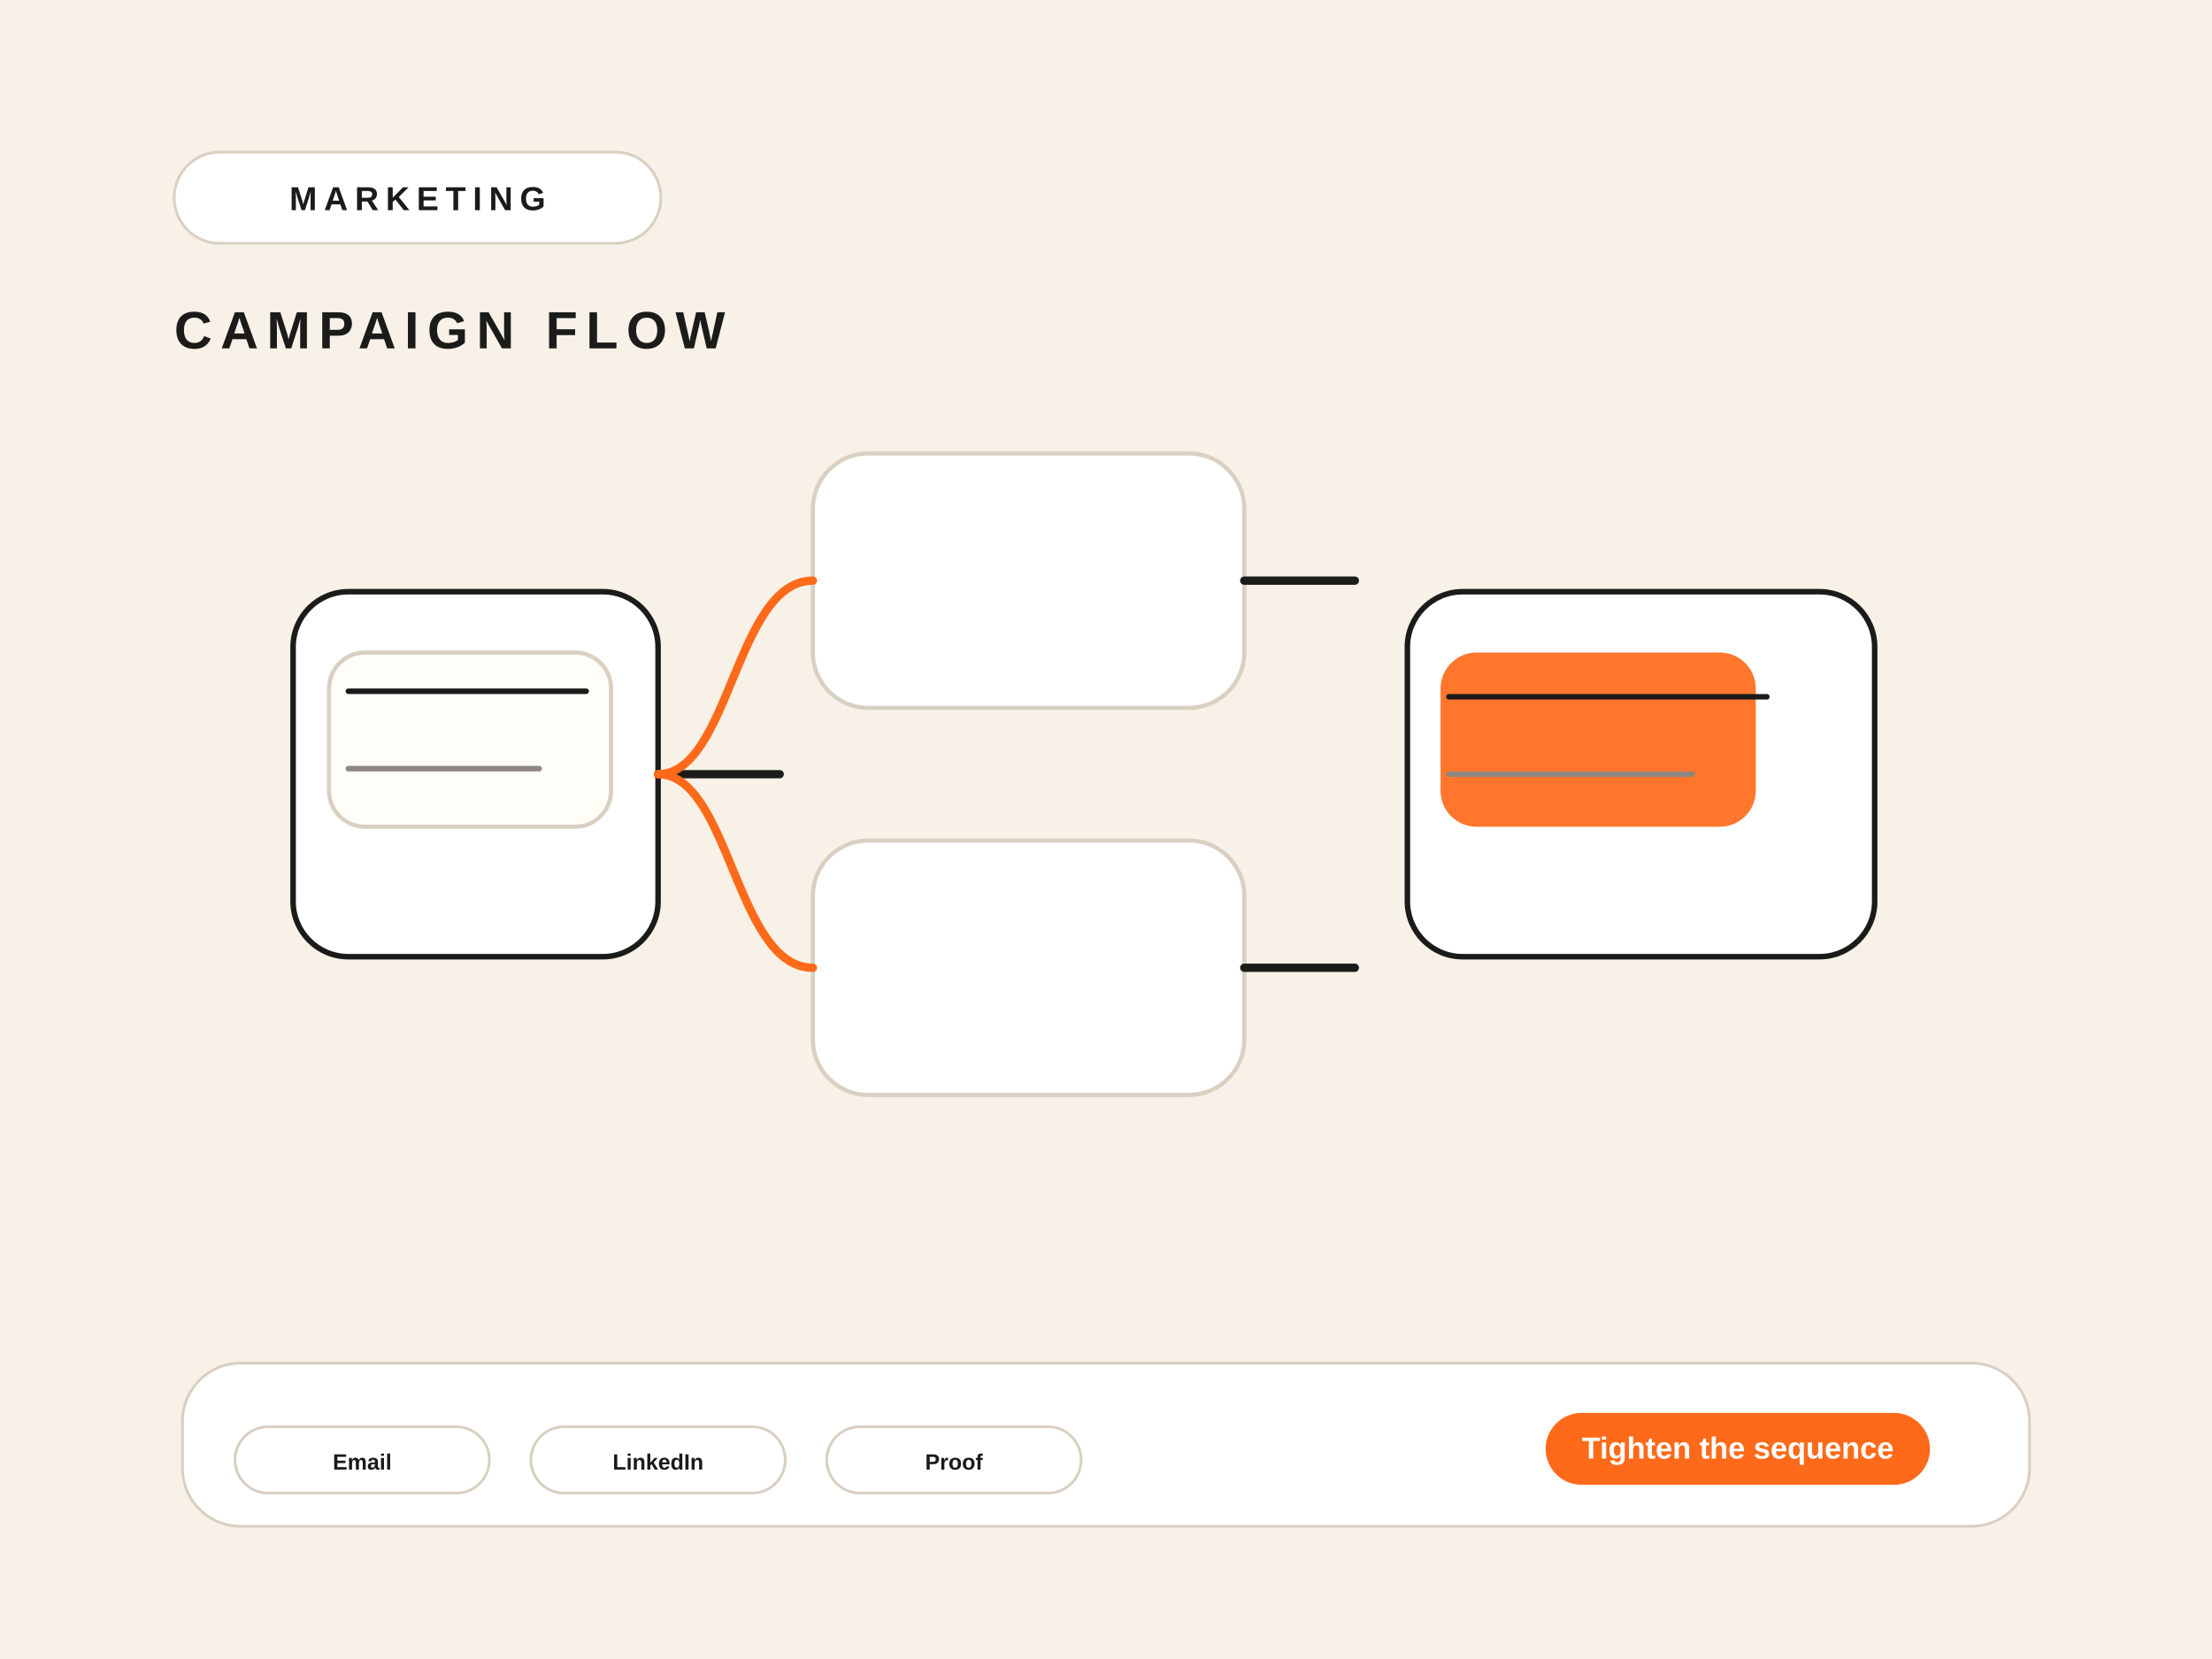
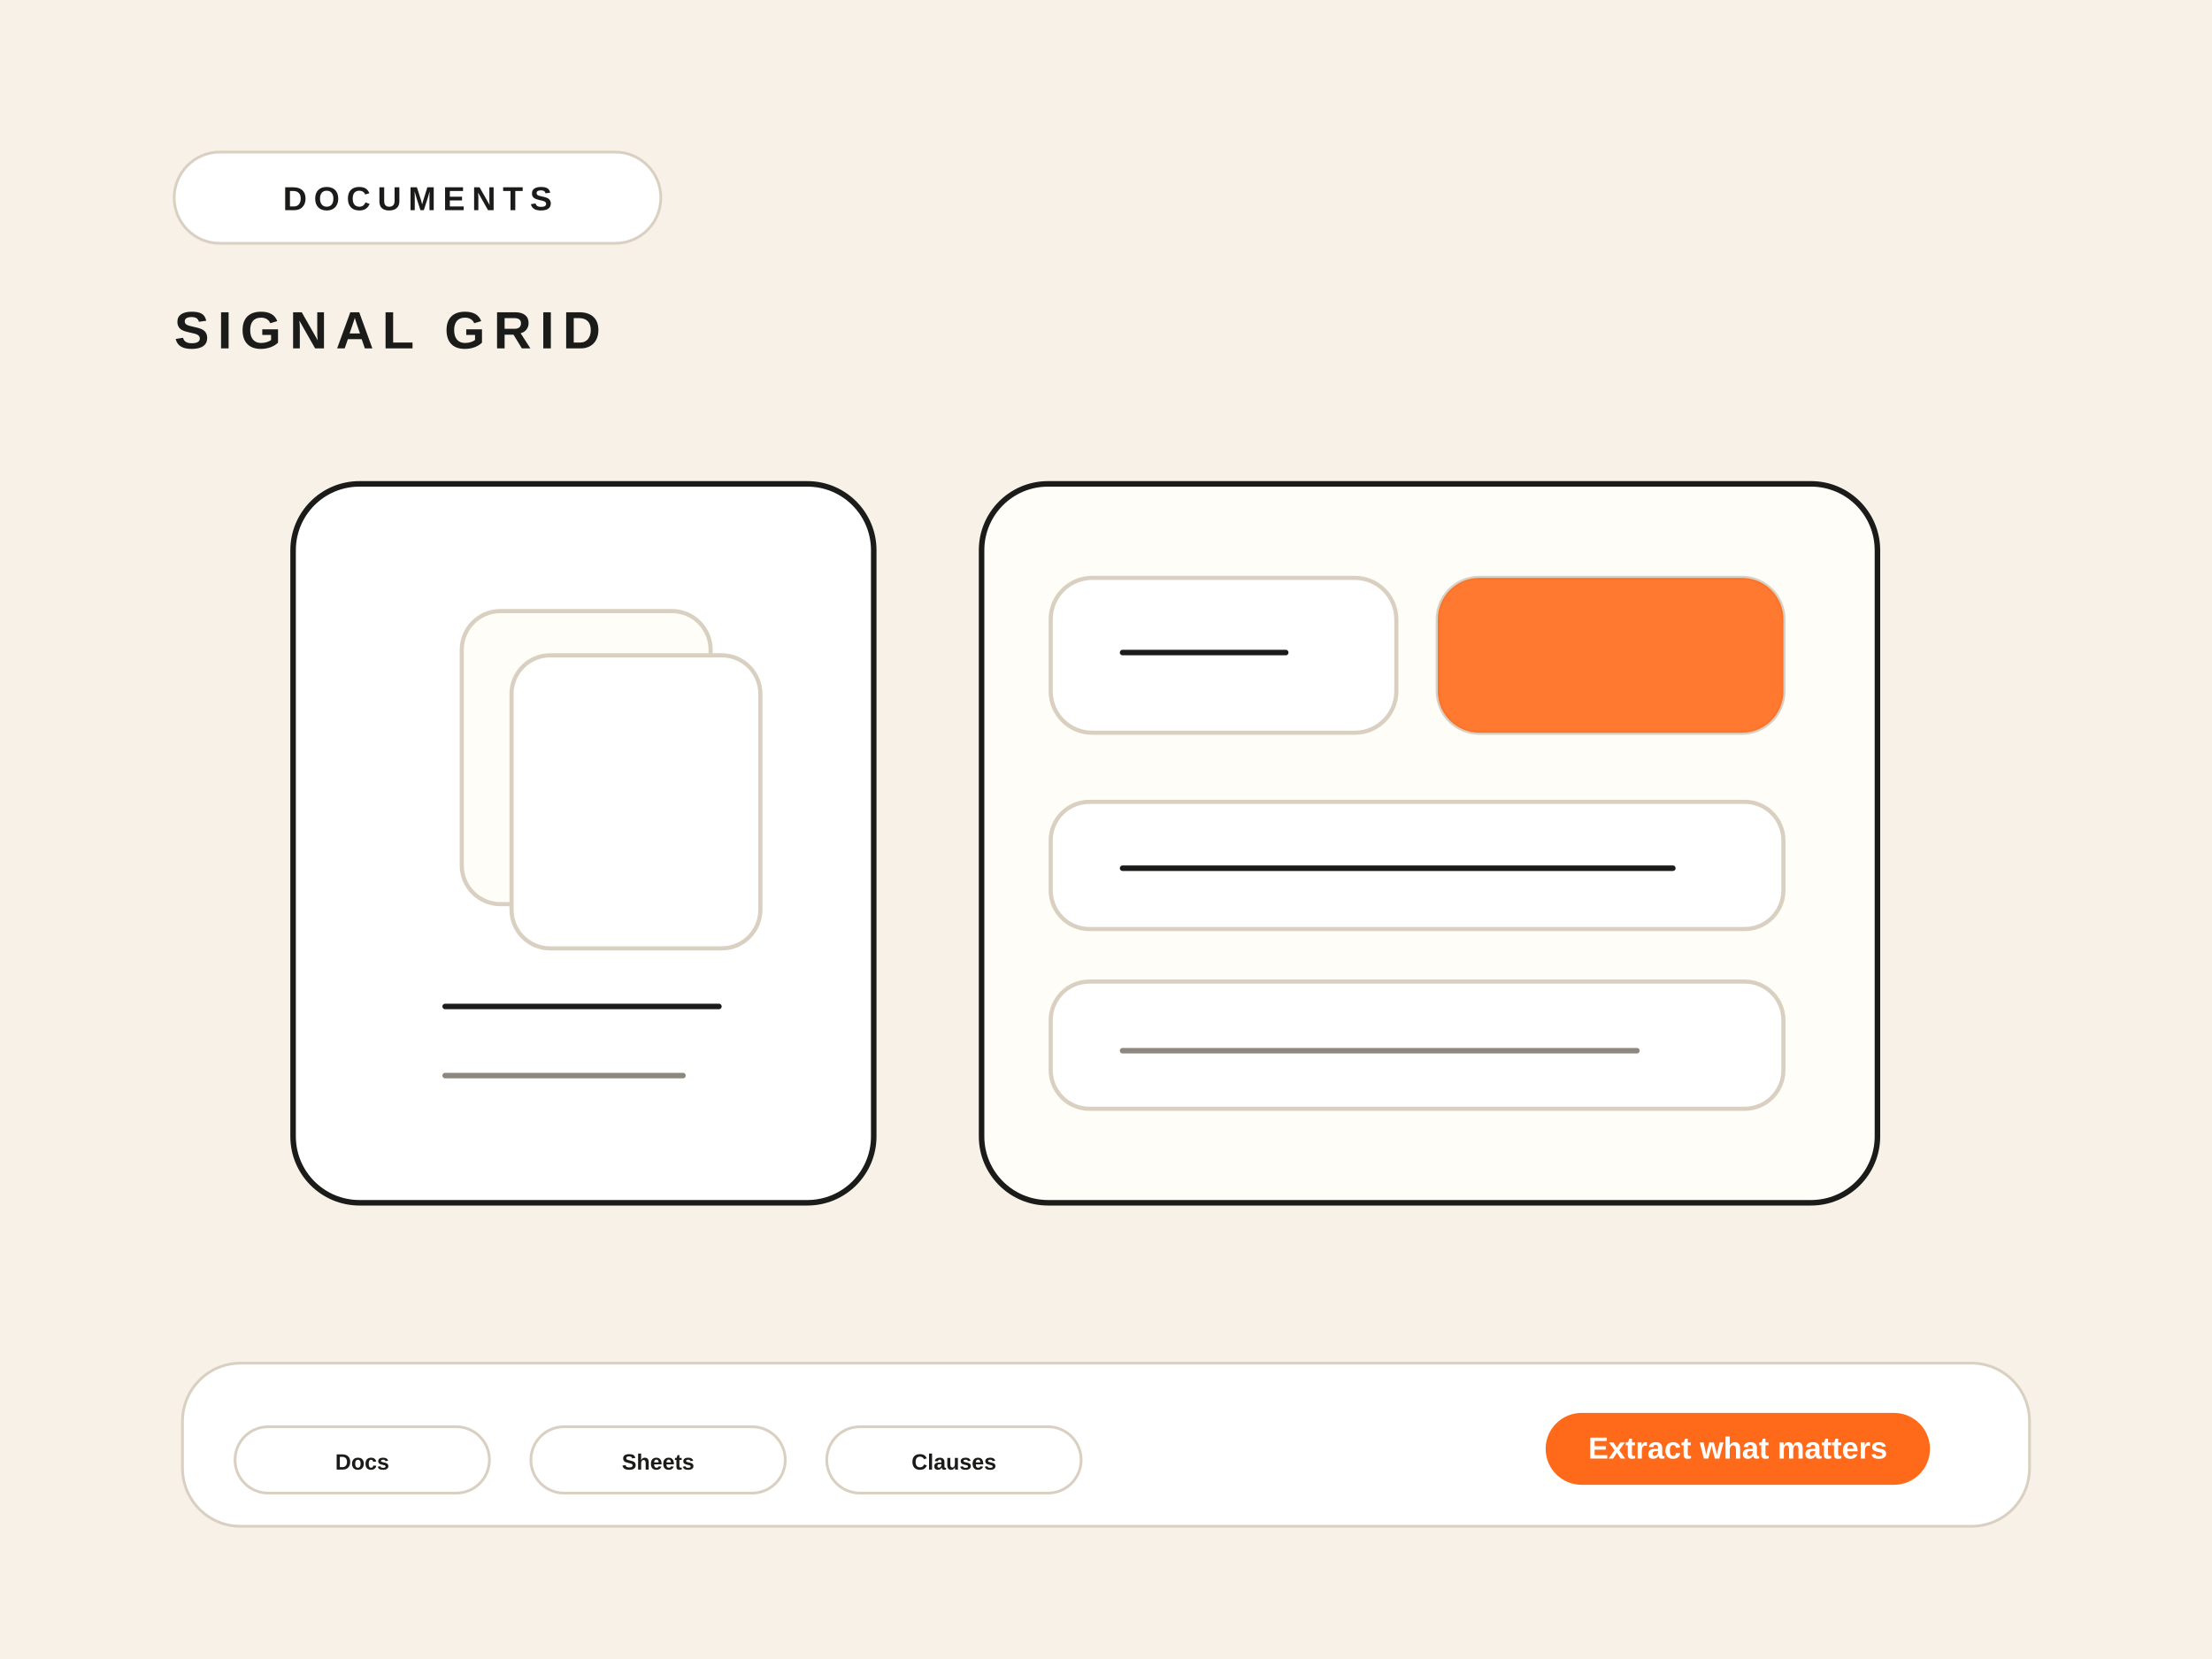
<svg xmlns="http://www.w3.org/2000/svg" width="1600" height="1200" viewBox="0 0 1600 1200" fill="none">
  <rect width="1600" height="1200" fill="#f7f1e7" />
  <rect x="126" y="110" width="352" height="66" rx="33" fill="#ffffff" stroke="#d9d0c2" stroke-width="2" />
  <text x="302" y="152" text-anchor="middle" font-family="Arial, sans-serif" font-size="24" font-weight="700" letter-spacing="5" fill="#1b1c1a">
-       MARKETING
+       DOCUMENTS
    </text>
  <text x="126" y="252" font-family="Arial, sans-serif" font-size="38" font-weight="700" letter-spacing="6" fill="#1b1c1a">
-       CAMPAIGN FLOW
+       SIGNAL GRID
    </text>
-   <rect x="212" y="428" width="264" height="264" rx="40" fill="#ffffff" stroke="#1b1c1a" stroke-width="4" />
-   <rect x="588" y="328" width="312" height="184" rx="40" fill="#ffffff" stroke="#d9d0c2" stroke-width="3" />
-   <rect x="588" y="608" width="312" height="184" rx="40" fill="#ffffff" stroke="#d9d0c2" stroke-width="3" />
-   <rect x="1018" y="428" width="338" height="264" rx="40" fill="#ffffff" stroke="#1b1c1a" stroke-width="4" />
-   <rect x="238" y="472" width="204" height="126" rx="26" fill="#fffdf8" stroke="#d9d0c2" stroke-width="3" />
-   <rect x="1042" y="472" width="228" height="126" rx="26" fill="#ff6a1a" opacity="0.92" />
-   <path d="M 476 560 H 564" stroke="#1b1c1a" stroke-width="6" stroke-linecap="round" />
-   <path d="M 476 560 C 528 560 532 420 588 420" stroke="#ff6a1a" stroke-width="6" stroke-linecap="round" fill="none" />
-   <path d="M 476 560 C 528 560 532 700 588 700" stroke="#ff6a1a" stroke-width="6" stroke-linecap="round" fill="none" />
-   <path d="M 900 420 H 980" stroke="#1b1c1a" stroke-width="6" stroke-linecap="round" />
-   <path d="M 900 700 H 980" stroke="#1b1c1a" stroke-width="6" stroke-linecap="round" />
-   <path d="M 252 500 L 424 500" stroke="#1b1c1a" stroke-width="4" stroke-linecap="round" />
-   <path d="M 252 556 L 390 556" stroke="#8d877f" stroke-width="4" stroke-linecap="round" />
-   <path d="M 1048 504 L 1278 504" stroke="#1b1c1a" stroke-width="4" stroke-linecap="round" />
-   <path d="M 1048 560 L 1224 560" stroke="#8d877f" stroke-width="4" stroke-linecap="round" />
+   <rect x="212" y="350" width="420" height="520" rx="48" fill="#ffffff" stroke="#1b1c1a" stroke-width="4" />
+   <rect x="710" y="350" width="648" height="520" rx="48" fill="#fffdf8" stroke="#1b1c1a" stroke-width="4" />
+   <rect x="760" y="418" width="250" height="112" rx="30" fill="#ffffff" stroke="#d9d0c2" stroke-width="3" />
+   <rect x="1040" y="418" width="250" height="112" rx="30" fill="#ffffff" stroke="#d9d0c2" stroke-width="3" />
+   <rect x="760" y="580" width="530" height="92" rx="28" fill="#ffffff" stroke="#d9d0c2" stroke-width="3" />
+   <rect x="760" y="710" width="530" height="92" rx="28" fill="#ffffff" stroke="#d9d0c2" stroke-width="3" />
+   <rect x="334" y="442" width="180" height="212" rx="28" fill="#fffdf8" stroke="#d9d0c2" stroke-width="3" />
+   <rect x="370" y="474" width="180" height="212" rx="28" fill="#ffffff" stroke="#d9d0c2" stroke-width="3" />
+   <path d="M 322 728 L 520 728" stroke="#1b1c1a" stroke-width="4" stroke-linecap="round" />
+   <path d="M 322 778 L 494 778" stroke="#8d877f" stroke-width="4" stroke-linecap="round" />
+   <path d="M 812 472 L 930 472" stroke="#1b1c1a" stroke-width="4" stroke-linecap="round" />
+   <path d="M 812 628 L 1210 628" stroke="#1b1c1a" stroke-width="4" stroke-linecap="round" />
+   <path d="M 812 760 L 1184 760" stroke="#8d877f" stroke-width="4" stroke-linecap="round" />
+   <rect x="1040" y="418" width="250" height="112" rx="30" fill="#ff6a1a" opacity="0.9" />
  <rect x="132" y="986" width="1336" height="118" rx="42" fill="#ffffff" stroke="#d9d0c2" stroke-width="2" />
  <rect x="170" y="1032" width="184" height="48" rx="24" fill="#ffffff" stroke="#d9d0c2" stroke-width="2" />
  <text x="262" y="1063" text-anchor="middle" font-family="Arial, sans-serif" font-size="16" font-weight="700" fill="#1b1c1a">
-       Email
+       Docs
    </text>
  <rect x="384" y="1032" width="184" height="48" rx="24" fill="#ffffff" stroke="#d9d0c2" stroke-width="2" />
  <text x="476" y="1063" text-anchor="middle" font-family="Arial, sans-serif" font-size="16" font-weight="700" fill="#1b1c1a">
-       LinkedIn
+       Sheets
    </text>
  <rect x="598" y="1032" width="184" height="48" rx="24" fill="#ffffff" stroke="#d9d0c2" stroke-width="2" />
  <text x="690" y="1063" text-anchor="middle" font-family="Arial, sans-serif" font-size="16" font-weight="700" fill="#1b1c1a">
-       Proof
+       Clauses
    </text>
  <rect x="1118" y="1022" width="278" height="52" rx="26" fill="#ff6a1a" />
  <text x="1257" y="1055" text-anchor="middle" font-family="Arial, sans-serif" font-size="22" font-weight="700" fill="#ffffff">
-       Tighten the sequence
+       Extract what matters
    </text>
</svg>
